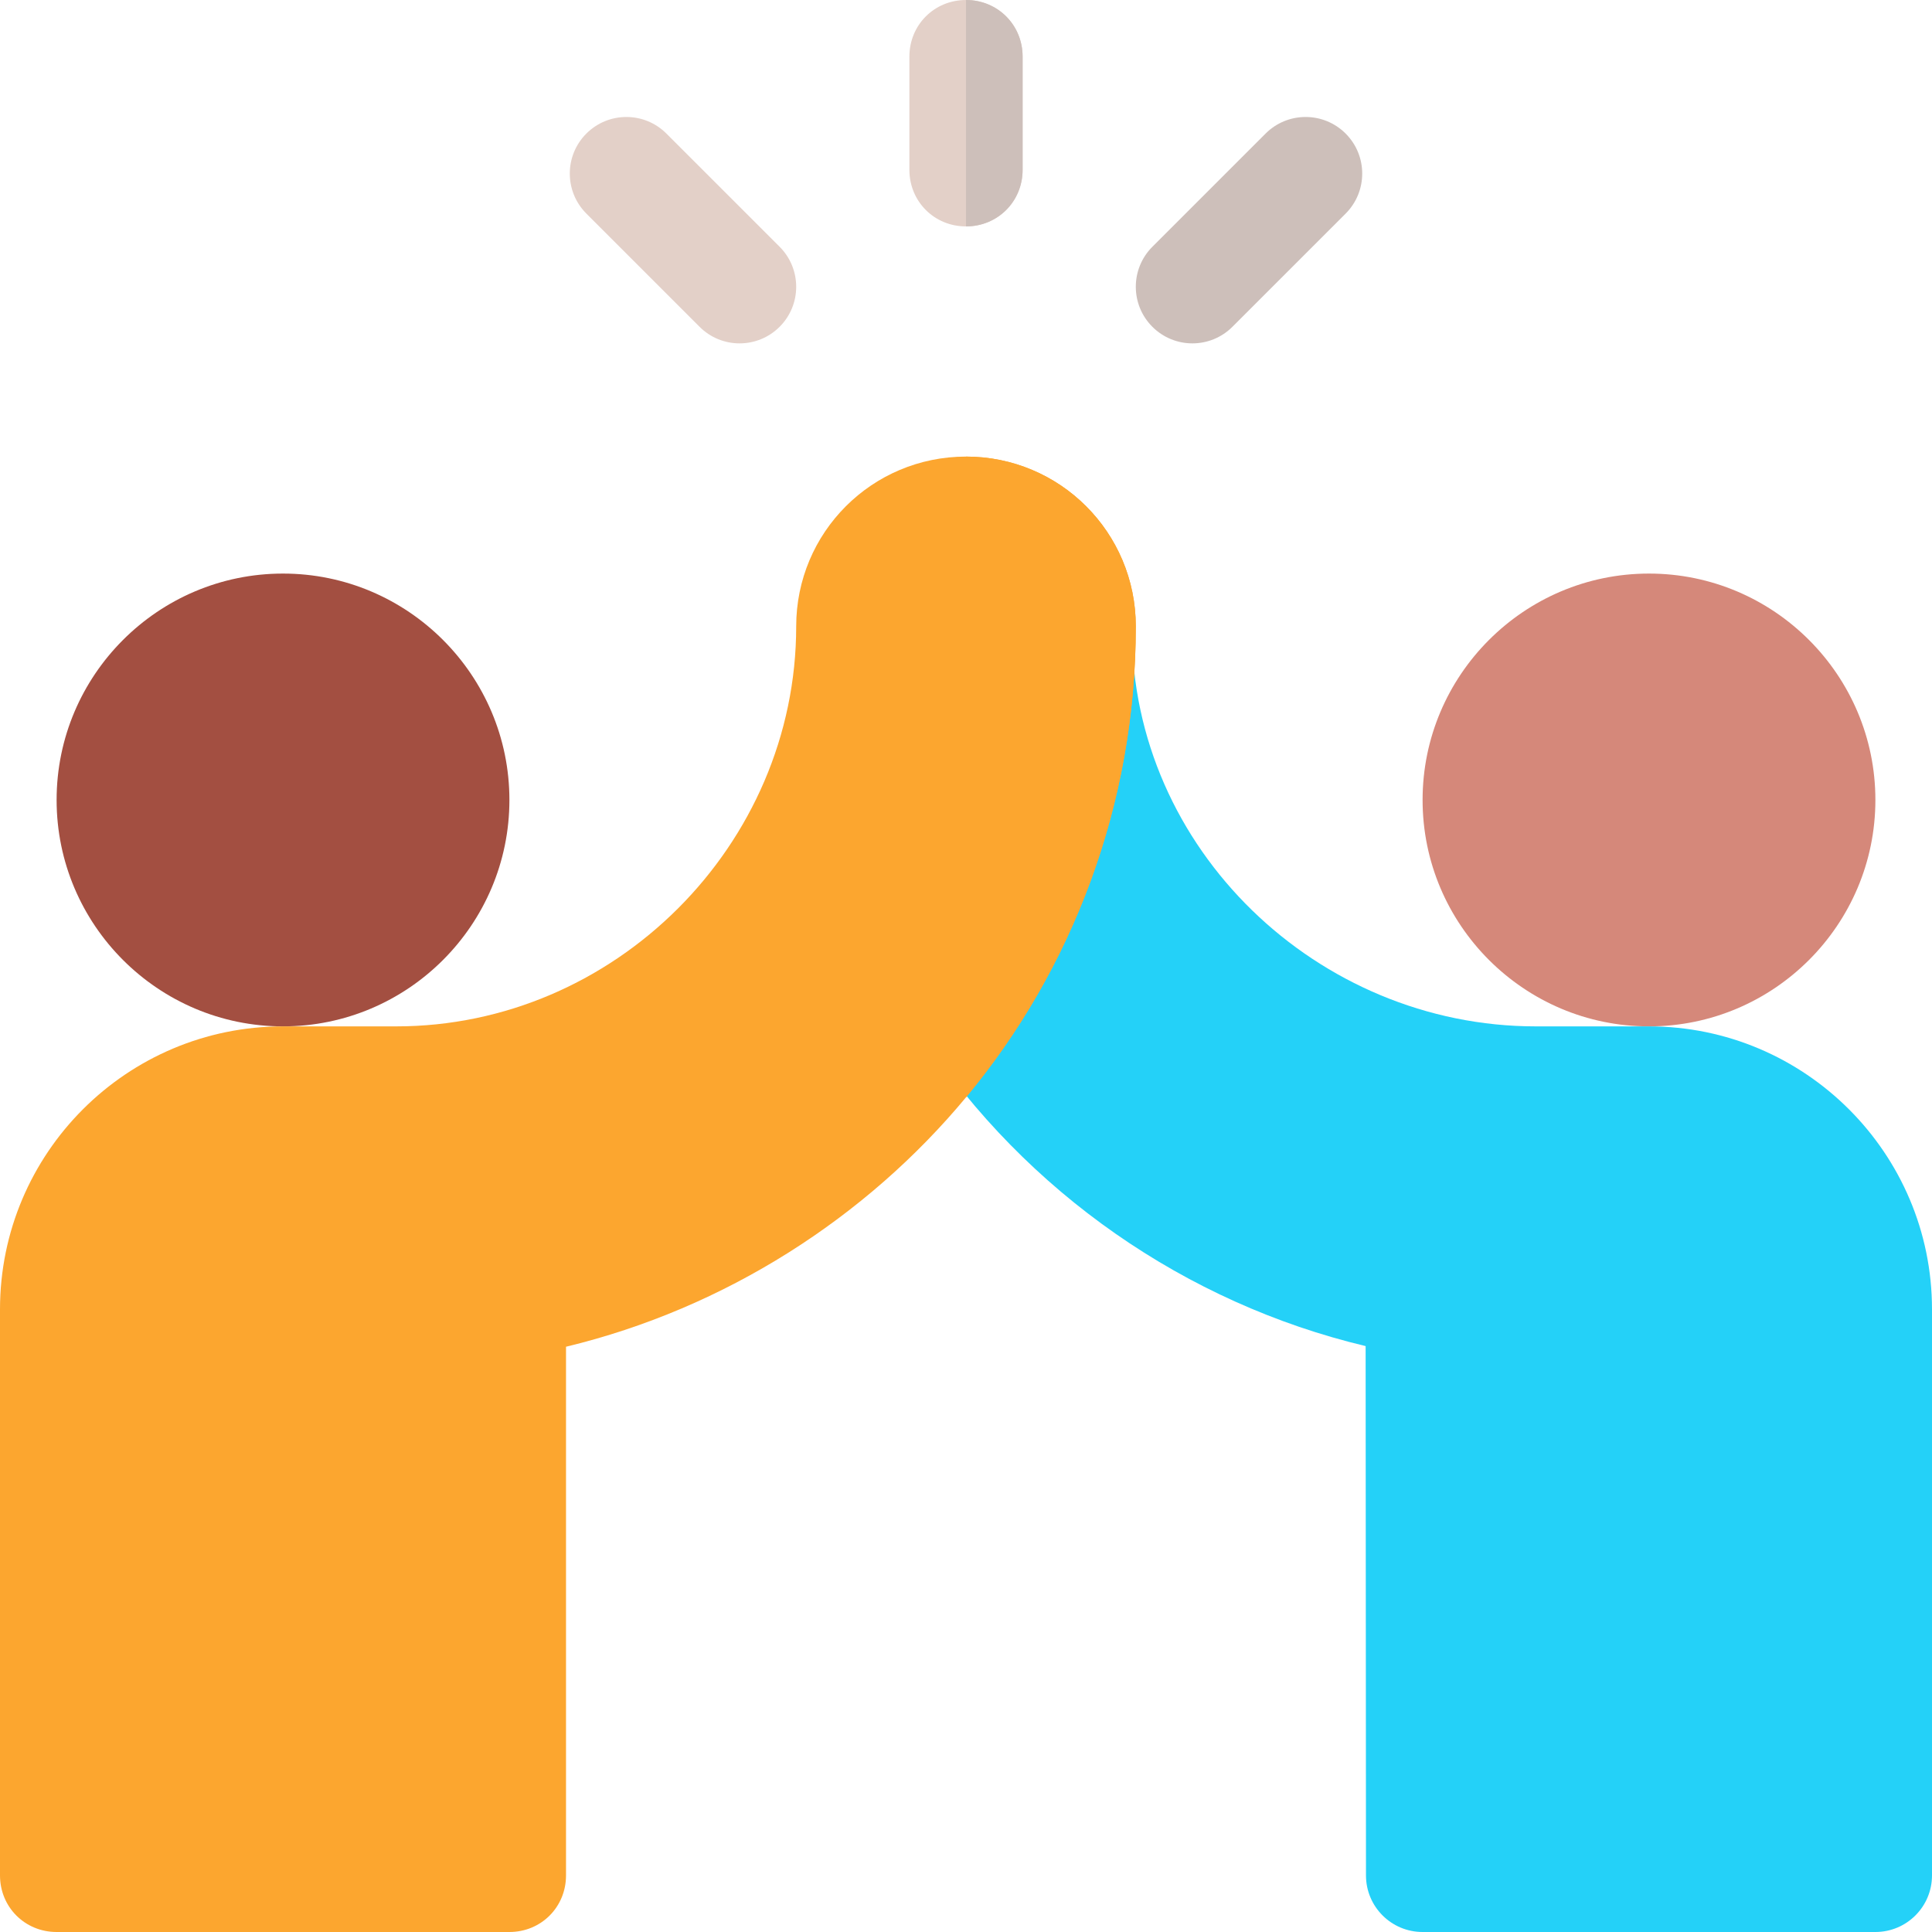
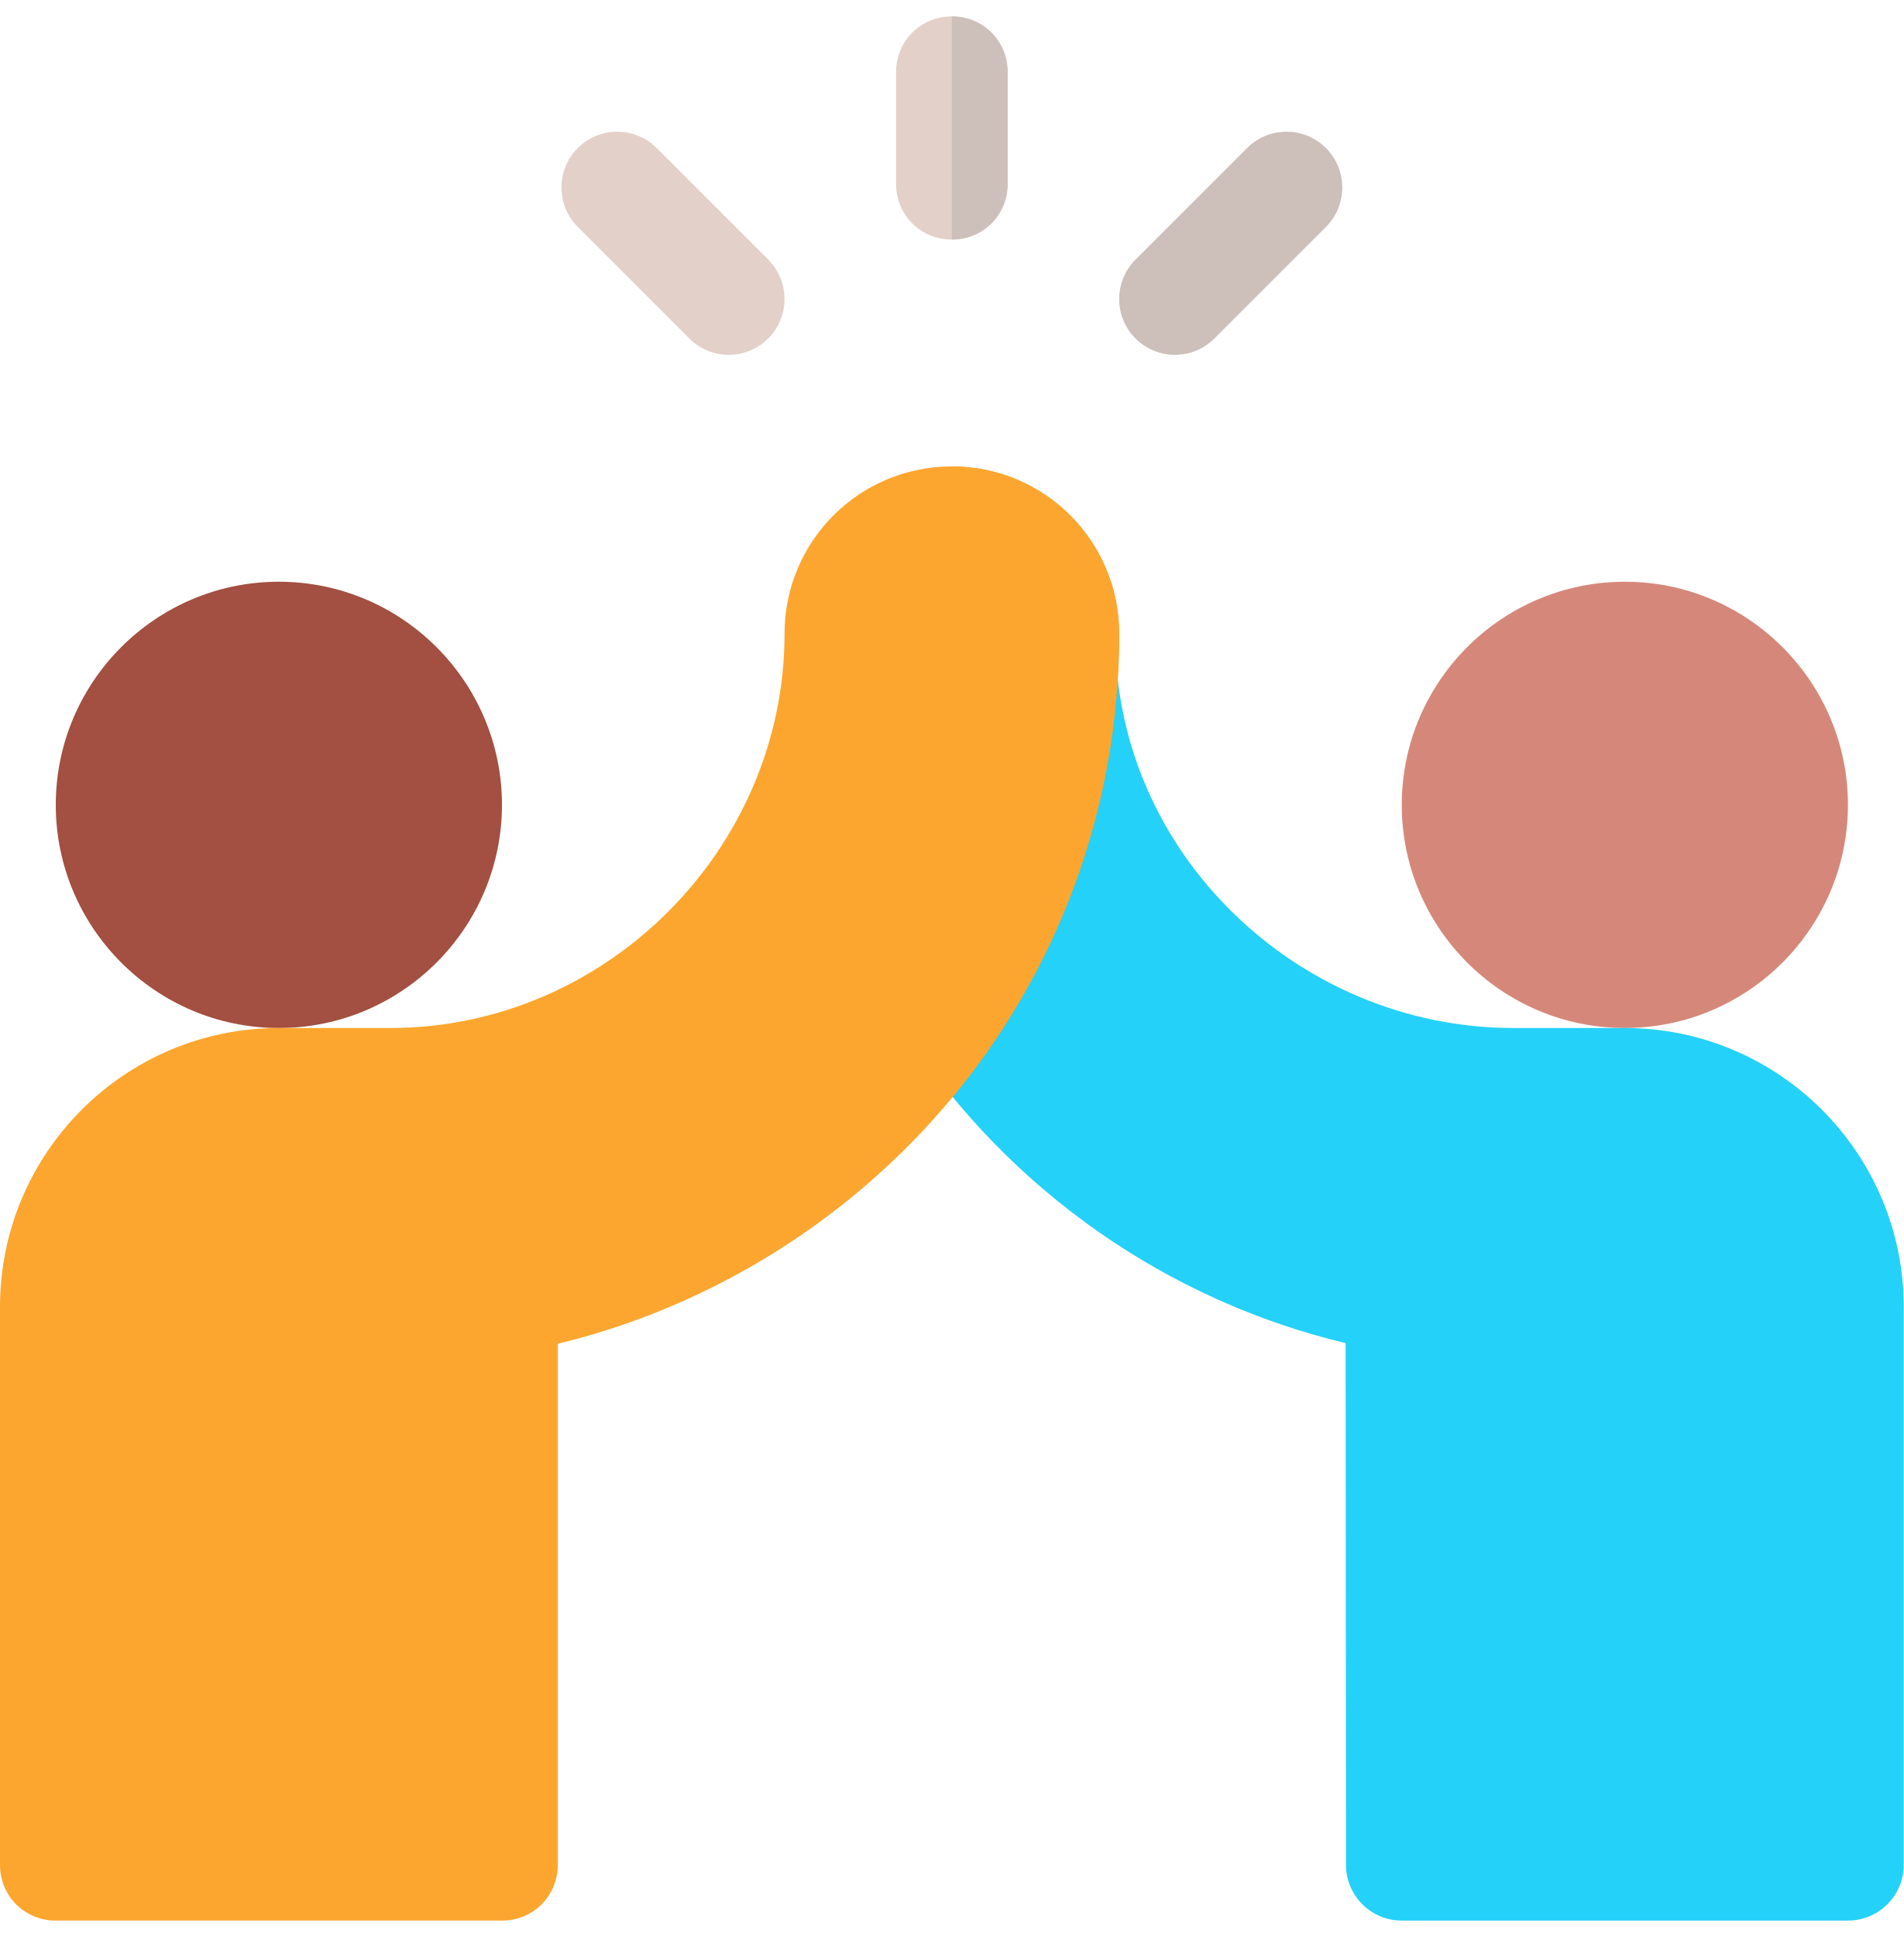
- <svg xmlns="http://www.w3.org/2000/svg" width="100" height="100" viewBox="0 0 100 100" fill="none">
+ <svg xmlns="http://www.w3.org/2000/svg" width="116" height="118" viewBox="0 0 100 100" fill="none">
  <path d="M85.352 53.125C78.889 53.125 73.633 47.866 73.633 41.406C73.633 34.946 78.889 29.688 85.352 29.688C91.814 29.688 97.07 34.946 97.07 41.406C97.07 47.866 91.814 53.125 85.352 53.125Z" fill="#D5887A" />
  <path d="M85.351 53.125H79.492C68.185 53.125 58.593 43.924 58.593 32.617L47.754 53.657C53.113 61.714 61.373 67.453 70.685 69.673L70.703 97.07C70.703 98.689 72.016 100 73.632 100H97.07C98.689 100 100 98.689 100 97.07V67.773C100 59.694 93.428 53.125 85.351 53.125Z" fill="#24D1F8" />
  <path d="M52.93 2.93V8.789C52.93 10.429 51.641 11.719 50 11.719C48.359 11.719 47.07 10.429 47.07 8.789V2.93C47.07 1.289 48.359 0 50 0C51.641 0 52.93 1.289 52.93 2.93Z" fill="#E3D0C8" />
  <path d="M61.719 17.773C60.969 17.773 60.22 17.487 59.647 16.915C58.503 15.771 58.503 13.917 59.647 12.772L65.507 6.913C66.651 5.769 68.505 5.769 69.65 6.913C70.794 8.057 70.794 9.911 69.65 11.056L63.79 16.915C63.218 17.487 62.469 17.773 61.719 17.773Z" fill="#CDBFBA" />
  <path d="M38.281 17.773C37.531 17.773 36.782 17.487 36.21 16.915L30.351 11.056C29.206 9.911 29.206 8.057 30.351 6.913C31.495 5.769 33.349 5.769 34.493 6.913L40.353 12.772C41.497 13.917 41.497 15.771 40.353 16.915C39.78 17.487 39.031 17.773 38.281 17.773Z" fill="#E3D0C8" />
  <path d="M14.648 53.125C8.186 53.125 2.93 47.866 2.93 41.406C2.93 34.946 8.186 29.688 14.648 29.688C21.111 29.688 26.367 34.946 26.367 41.406C26.367 47.866 21.111 53.125 14.648 53.125Z" fill="#A34F41" />
  <path d="M50 23.633C45.136 23.633 41.211 27.558 41.211 32.422C41.211 43.73 31.816 53.125 20.508 53.125H14.648C6.563 53.125 0 59.688 0 67.773V97.07C0 98.711 1.289 100 2.93 100H26.367C28.008 100 29.297 98.711 29.297 97.07V69.707C37.559 67.715 44.844 63.007 50 56.797C55.508 50.175 58.789 41.621 58.789 32.422C58.789 27.558 54.864 23.633 50 23.633Z" fill="#FCA62F" />
  <path d="M58.789 32.422C58.789 41.621 55.508 50.175 50 56.797V23.633C54.864 23.633 58.789 27.558 58.789 32.422Z" fill="#FCA62F" />
  <path d="M50 11.719V0C51.641 0 52.93 1.289 52.93 2.93V8.789C52.93 10.429 51.641 11.719 50 11.719Z" fill="#CDBFBA" />
</svg>
